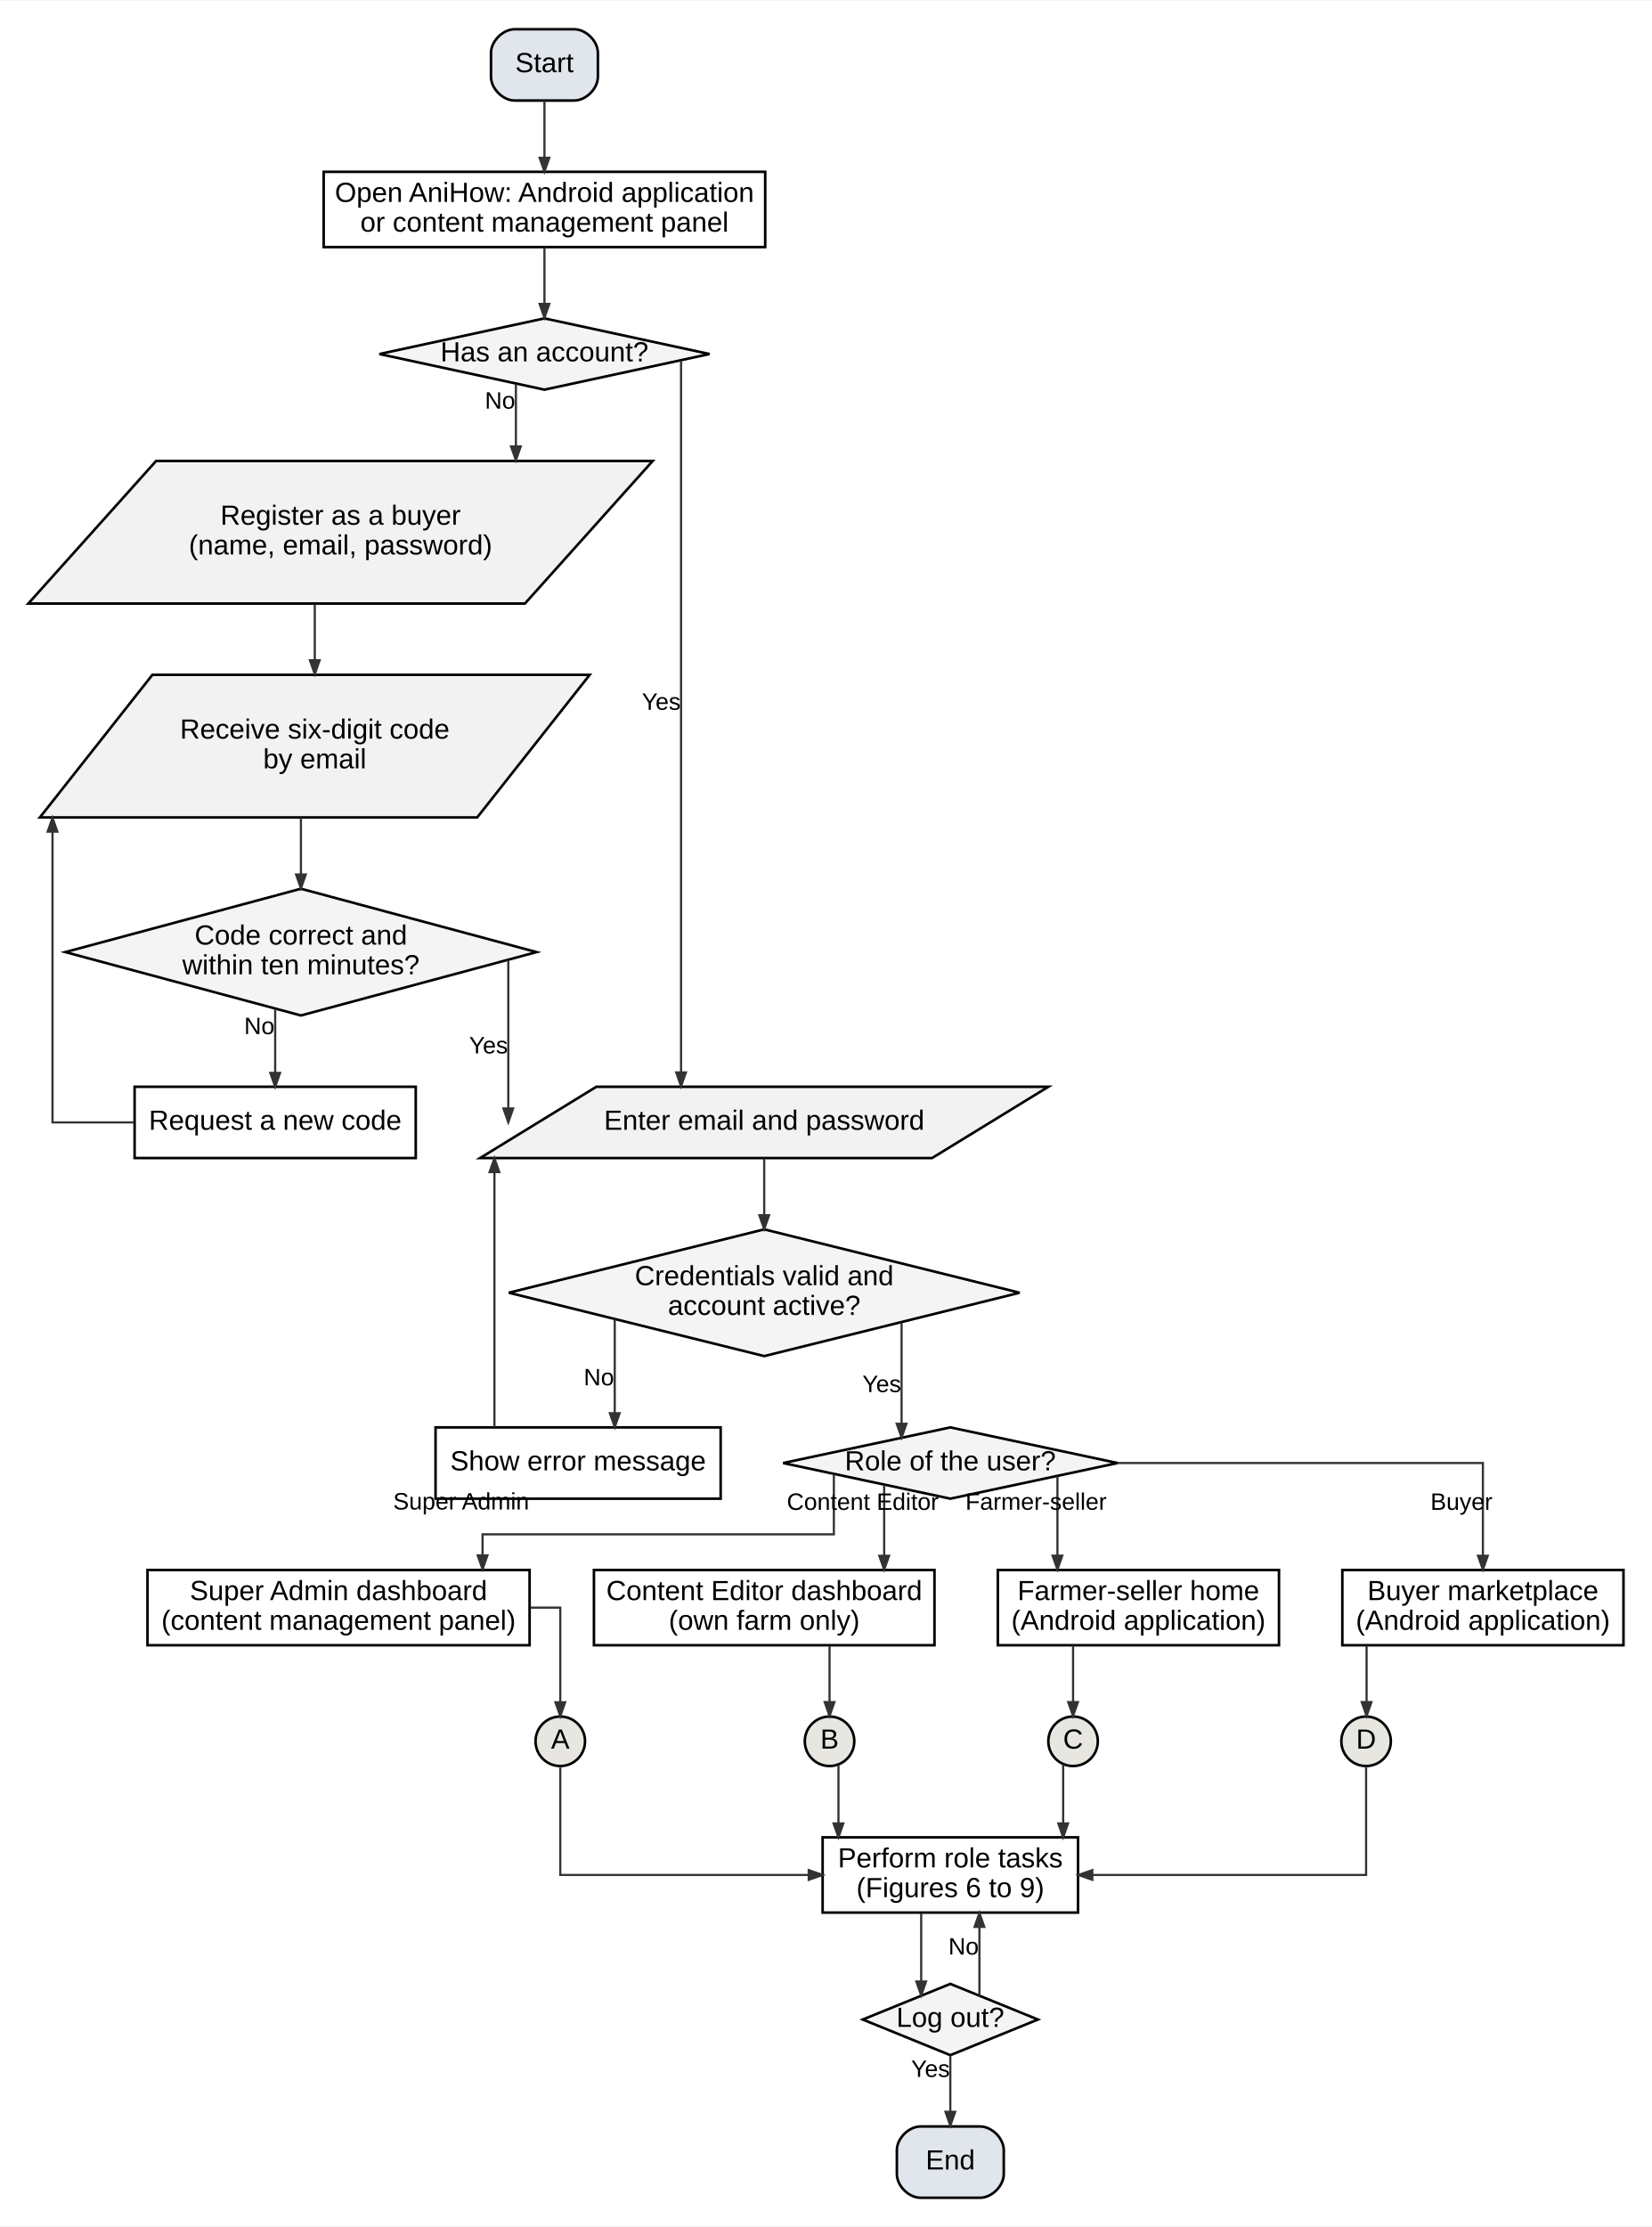
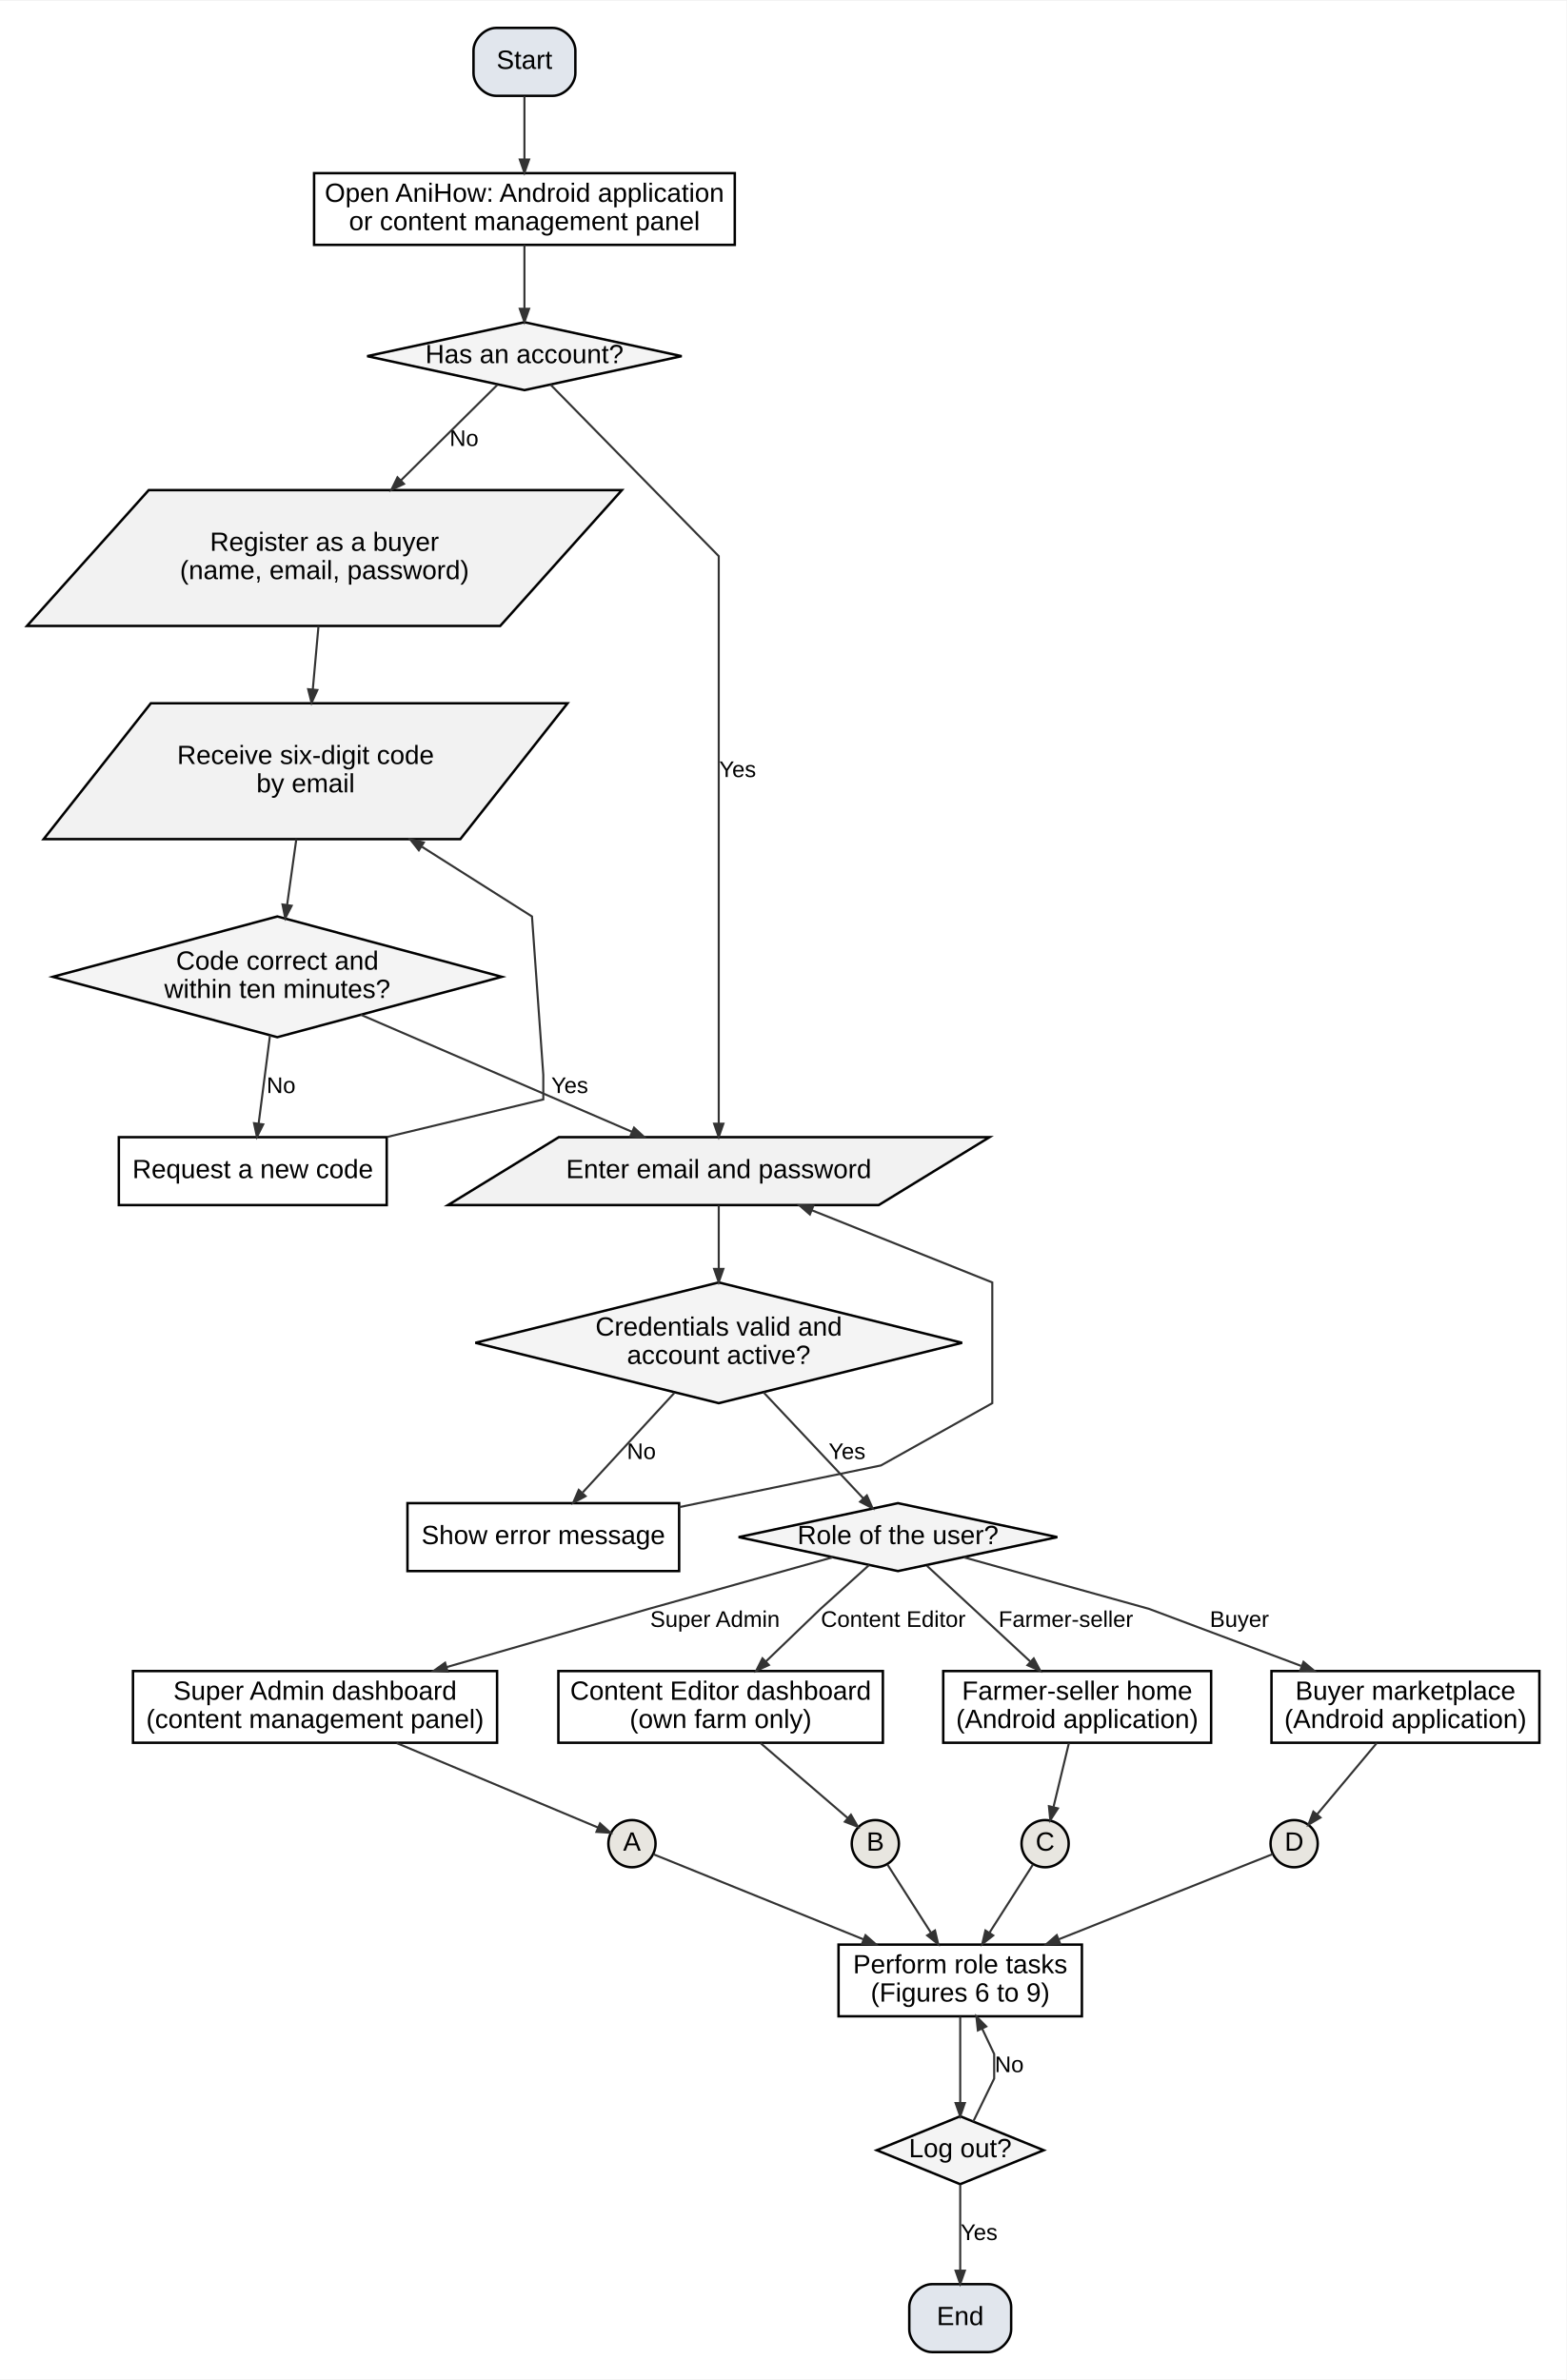
- <svg xmlns="http://www.w3.org/2000/svg" width="834pt" height="1124pt" viewBox="0.00 0.00 834.39 1123.80">
-   <g id="graph0" class="graph" transform="scale(1 1) rotate(0) translate(14.4 1109.4)">
-     <polygon fill="white" stroke="transparent" points="-14.4,14.4 -14.4,-1109.4 819.99,-1109.4 819.99,14.4 -14.4,14.4" />
+ <svg xmlns="http://www.w3.org/2000/svg" width="830pt" height="1261pt" viewBox="0.00 0.00 830.39 1260.80">
+   <g id="graph0" class="graph" transform="scale(1 1) rotate(0) translate(14.4 1246.4)">
+     <polygon fill="white" stroke="transparent" points="-14.4,14.4 -14.4,-1246.4 815.99,-1246.4 815.99,14.4 -14.4,14.4" />
    <g id="node1" class="node">
-       <path fill="#e1e6ed" stroke="black" stroke-width="1.3" d="M275.59,-1095C275.59,-1095 245.59,-1095 245.59,-1095 239.59,-1095 233.59,-1089 233.59,-1083 233.59,-1083 233.59,-1071 233.59,-1071 233.59,-1065 239.59,-1059 245.59,-1059 245.59,-1059 275.59,-1059 275.59,-1059 281.59,-1059 287.59,-1065 287.59,-1071 287.59,-1071 287.59,-1083 287.59,-1083 287.59,-1089 281.59,-1095 275.59,-1095" />
-       <text text-anchor="middle" x="260.59" y="-1073.3" font-family="Liberation Sans" font-size="14.00">Start</text>
+       <path fill="#e1e6ed" stroke="black" stroke-width="1.3" d="M278.59,-1232C278.59,-1232 248.59,-1232 248.59,-1232 242.59,-1232 236.59,-1226 236.59,-1220 236.59,-1220 236.59,-1208 236.59,-1208 236.59,-1202 242.59,-1196 248.59,-1196 248.59,-1196 278.59,-1196 278.59,-1196 284.59,-1196 290.59,-1202 290.59,-1208 290.59,-1208 290.59,-1220 290.59,-1220 290.59,-1226 284.59,-1232 278.59,-1232" />
+       <text text-anchor="middle" x="263.59" y="-1210.3" font-family="Liberation Sans" font-size="14.00">Start</text>
    </g>
    <g id="node2" class="node">
-       <polygon fill="#ffffff" stroke="black" stroke-width="1.3" points="372.09,-1023 149.09,-1023 149.09,-985 372.09,-985 372.09,-1023" />
-       <text text-anchor="middle" x="260.59" y="-1007.8" font-family="Liberation Sans" font-size="14.00">Open AniHow: Android application</text>
-       <text text-anchor="middle" x="260.59" y="-992.8" font-family="Liberation Sans" font-size="14.00">or content management panel</text>
+       <polygon fill="#ffffff" stroke="black" stroke-width="1.3" points="375.09,-1155 152.09,-1155 152.09,-1117 375.09,-1117 375.09,-1155" />
+       <text text-anchor="middle" x="263.59" y="-1139.8" font-family="Liberation Sans" font-size="14.00">Open AniHow: Android application</text>
+       <text text-anchor="middle" x="263.59" y="-1124.8" font-family="Liberation Sans" font-size="14.00">or content management panel</text>
    </g>
    <g id="edge5" class="edge">
-       <path fill="none" stroke="#333333" stroke-width="1.1" d="M260.59,-1058.96C260.59,-1058.96 260.59,-1030.11 260.59,-1030.11" />
-       <polygon fill="#333333" stroke="#333333" stroke-width="1.1" points="263.04,-1030.11 260.59,-1023.11 258.14,-1030.11 263.04,-1030.11" />
+       <path fill="none" stroke="#333333" stroke-width="1.1" d="M263.59,-1195.75C263.59,-1185.93 263.59,-1173.44 263.59,-1162.51" />
+       <polygon fill="#333333" stroke="#333333" stroke-width="1.1" points="266.04,-1162.24 263.59,-1155.24 261.14,-1162.24 266.04,-1162.24" />
    </g>
    <g id="node3" class="node">
-       <polygon fill="#f4f4f4" stroke="black" stroke-width="1.3" points="260.59,-949 177.23,-931 260.59,-913 343.94,-931 260.59,-949" />
-       <text text-anchor="middle" x="260.59" y="-927.3" font-family="Liberation Sans" font-size="14.00">Has an account?</text>
+       <polygon fill="#f4f4f4" stroke="black" stroke-width="1.3" points="263.59,-1076 180.23,-1058 263.59,-1040 346.94,-1058 263.59,-1076" />
+       <text text-anchor="middle" x="263.59" y="-1054.3" font-family="Liberation Sans" font-size="14.00">Has an account?</text>
    </g>
    <g id="edge6" class="edge">
-       <path fill="none" stroke="#333333" stroke-width="1.1" d="M260.59,-984.82C260.59,-984.82 260.59,-956.3 260.59,-956.3" />
-       <polygon fill="#333333" stroke="#333333" stroke-width="1.1" points="263.04,-956.3 260.59,-949.3 258.14,-956.3 263.04,-956.3" />
+       <path fill="none" stroke="#333333" stroke-width="1.1" d="M263.59,-1116.99C263.59,-1106.93 263.59,-1094.26 263.59,-1083.33" />
+       <polygon fill="#333333" stroke="#333333" stroke-width="1.1" points="266.04,-1083.1 263.59,-1076.1 261.14,-1083.1 266.04,-1083.1" />
    </g>
    <g id="node4" class="node">
-       <polygon fill="#f2f2f2" stroke="black" stroke-width="1.3" points="315.26,-877 64.44,-877 -0.09,-805 250.74,-805 315.26,-877" />
-       <text text-anchor="middle" x="157.59" y="-844.8" font-family="Liberation Sans" font-size="14.00">Register as a buyer</text>
-       <text text-anchor="middle" x="157.59" y="-829.8" font-family="Liberation Sans" font-size="14.00">(name, email, password)</text>
+       <polygon fill="#f2f2f2" stroke="black" stroke-width="1.3" points="315.26,-987 64.44,-987 -0.09,-915 250.74,-915 315.26,-987" />
+       <text text-anchor="middle" x="157.59" y="-954.8" font-family="Liberation Sans" font-size="14.00">Register as a buyer</text>
+       <text text-anchor="middle" x="157.59" y="-939.8" font-family="Liberation Sans" font-size="14.00">(name, email, password)</text>
    </g>
    <g id="edge7" class="edge">
-       <path fill="none" stroke="#333333" stroke-width="1.1" d="M246.17,-915.73C246.17,-915.73 246.17,-884.34 246.17,-884.34" />
-       <polygon fill="#333333" stroke="#333333" stroke-width="1.1" points="248.62,-884.34 246.17,-877.34 243.72,-884.34 248.62,-884.34" />
-       <text text-anchor="middle" x="238.17" y="-903.43" font-family="Liberation Sans" font-size="12.00">No</text>
+       <path fill="none" stroke="#333333" stroke-width="1.1" d="M249.29,-1042.84C236.17,-1029.84 216.09,-1009.95 198.06,-992.1" />
+       <polygon fill="#333333" stroke="#333333" stroke-width="1.1" points="199.74,-990.31 193.04,-987.12 196.29,-993.79 199.74,-990.31" />
+       <text text-anchor="middle" x="231.59" y="-1010.4" font-family="Liberation Sans" font-size="12.00">No</text>
    </g>
    <g id="node8" class="node">
-       <polygon fill="#f2f2f2" stroke="black" stroke-width="1.3" points="515.1,-561 286.8,-561 228.07,-525 456.37,-525 515.1,-561" />
-       <text text-anchor="middle" x="371.59" y="-539.3" font-family="Liberation Sans" font-size="14.00">Enter email and password</text>
+       <polygon fill="#f2f2f2" stroke="black" stroke-width="1.3" points="510.1,-644 281.8,-644 223.07,-608 451.37,-608 510.1,-644" />
+       <text text-anchor="middle" x="366.59" y="-622.3" font-family="Liberation Sans" font-size="14.00">Enter email and password</text>
    </g>
    <g id="edge13" class="edge">
-       <path fill="none" stroke="#333333" stroke-width="1.1" d="M329.59,-927.65C329.59,-927.65 329.59,-568.25 329.59,-568.25" />
-       <polygon fill="#333333" stroke="#333333" stroke-width="1.1" points="332.04,-568.25 329.59,-561.25 327.14,-568.25 332.04,-568.25" />
-       <text text-anchor="middle" x="319.59" y="-751.35" font-family="Liberation Sans" font-size="12.00">Yes</text>
+       <path fill="none" stroke="#333333" stroke-width="1.1" d="M277.48,-1042.84C305.59,-1014.18 366.59,-952 366.59,-952 366.59,-952 366.59,-952 366.59,-728 366.59,-728 366.59,-681.21 366.59,-651.33" />
+       <polygon fill="#333333" stroke="#333333" stroke-width="1.1" points="369.04,-651.13 366.59,-644.13 364.14,-651.13 369.04,-651.13" />
+       <text text-anchor="middle" x="376.59" y="-834.9" font-family="Liberation Sans" font-size="12.00">Yes</text>
    </g>
    <g id="node5" class="node">
-       <polygon fill="#f2f2f2" stroke="black" stroke-width="1.3" points="283.44,-769 62.56,-769 5.74,-697 226.62,-697 283.44,-769" />
-       <text text-anchor="middle" x="144.59" y="-736.8" font-family="Liberation Sans" font-size="14.00">Receive six-digit code</text>
-       <text text-anchor="middle" x="144.59" y="-721.8" font-family="Liberation Sans" font-size="14.00">by email</text>
+       <polygon fill="#f2f2f2" stroke="black" stroke-width="1.3" points="286.44,-874 65.56,-874 8.74,-802 229.62,-802 286.44,-874" />
+       <text text-anchor="middle" x="147.59" y="-841.8" font-family="Liberation Sans" font-size="14.00">Receive six-digit code</text>
+       <text text-anchor="middle" x="147.59" y="-826.8" font-family="Liberation Sans" font-size="14.00">by email</text>
    </g>
    <g id="edge8" class="edge">
-       <path fill="none" stroke="#333333" stroke-width="1.1" d="M144.59,-804.74C144.59,-804.74 144.59,-776.35 144.59,-776.35" />
-       <polygon fill="#333333" stroke="#333333" stroke-width="1.1" points="147.04,-776.35 144.59,-769.35 142.14,-776.35 147.04,-776.35" />
+       <path fill="none" stroke="#333333" stroke-width="1.1" d="M154.42,-914.88C153.46,-904.25 152.4,-892.46 151.41,-881.41" />
+       <polygon fill="#333333" stroke="#333333" stroke-width="1.1" points="153.83,-881.03 150.76,-874.27 148.95,-881.47 153.83,-881.03" />
    </g>
    <g id="node6" class="node">
-       <polygon fill="#f4f4f4" stroke="black" stroke-width="1.3" points="137.59,-661 18.59,-629 137.59,-597 256.59,-629 137.59,-661" />
-       <text text-anchor="middle" x="137.59" y="-632.8" font-family="Liberation Sans" font-size="14.00">Code correct and</text>
-       <text text-anchor="middle" x="137.59" y="-617.8" font-family="Liberation Sans" font-size="14.00">within ten minutes?</text>
+       <polygon fill="#f4f4f4" stroke="black" stroke-width="1.3" points="132.59,-761 13.59,-729 132.59,-697 251.59,-729 132.59,-761" />
+       <text text-anchor="middle" x="132.59" y="-732.8" font-family="Liberation Sans" font-size="14.00">Code correct and</text>
+       <text text-anchor="middle" x="132.59" y="-717.8" font-family="Liberation Sans" font-size="14.00">within ten minutes?</text>
    </g>
    <g id="edge9" class="edge">
-       <path fill="none" stroke="#333333" stroke-width="1.1" d="M137.59,-696.92C137.59,-696.92 137.59,-668.2 137.59,-668.2" />
-       <polygon fill="#333333" stroke="#333333" stroke-width="1.1" points="140.04,-668.2 137.59,-661.2 135.14,-668.2 140.04,-668.2" />
+       <path fill="none" stroke="#333333" stroke-width="1.1" d="M142.67,-801.96C141.12,-790.86 139.39,-778.56 137.82,-767.3" />
+       <polygon fill="#333333" stroke="#333333" stroke-width="1.1" points="140.2,-766.68 136.8,-760.09 135.35,-767.36 140.2,-766.68" />
    </g>
    <g id="node7" class="node">
-       <polygon fill="#ffffff" stroke="black" stroke-width="1.3" points="195.59,-561 53.59,-561 53.59,-525 195.59,-525 195.59,-561" />
-       <text text-anchor="middle" x="124.59" y="-539.3" font-family="Liberation Sans" font-size="14.00">Request a new code</text>
+       <polygon fill="#ffffff" stroke="black" stroke-width="1.3" points="190.59,-644 48.59,-644 48.59,-608 190.59,-608 190.59,-644" />
+       <text text-anchor="middle" x="119.59" y="-622.3" font-family="Liberation Sans" font-size="14.00">Request a new code</text>
    </g>
    <g id="edge10" class="edge">
-       <path fill="none" stroke="#333333" stroke-width="1.1" d="M124.59,-600.36C124.59,-600.36 124.59,-568 124.59,-568" />
-       <polygon fill="#333333" stroke="#333333" stroke-width="1.1" points="127.04,-568 124.59,-561 122.14,-568 127.04,-568" />
-       <text text-anchor="middle" x="116.59" y="-587.58" font-family="Liberation Sans" font-size="12.00">No</text>
+       <path fill="none" stroke="#333333" stroke-width="1.1" d="M128.72,-697.97C126.8,-683.02 124.5,-665.18 122.69,-651.13" />
+       <polygon fill="#333333" stroke="#333333" stroke-width="1.1" points="125.12,-650.79 121.8,-644.16 120.26,-651.42 125.12,-650.79" />
+       <text text-anchor="middle" x="134.59" y="-667.4" font-family="Liberation Sans" font-size="12.00">No</text>
    </g>
    <g id="edge12" class="edge">
-       <path fill="none" stroke="#333333" stroke-width="1.1" d="M242.33,-624.85C242.33,-624.85 242.33,-550.05 242.33,-550.05" />
-       <polygon fill="#333333" stroke="#333333" stroke-width="1.1" points="244.78,-550.05 242.33,-543.05 239.88,-550.05 244.78,-550.05" />
-       <text text-anchor="middle" x="232.33" y="-577.85" font-family="Liberation Sans" font-size="12.00">Yes</text>
+       <path fill="none" stroke="#333333" stroke-width="1.1" d="M176.88,-708.88C218,-691.13 278.99,-664.81 320.64,-646.83" />
+       <polygon fill="#333333" stroke="#333333" stroke-width="1.1" points="321.69,-649.04 327.15,-644.02 319.75,-644.55 321.69,-649.04" />
+       <text text-anchor="middle" x="287.59" y="-667.4" font-family="Liberation Sans" font-size="12.00">Yes</text>
    </g>
    <g id="edge11" class="edge">
-       <path fill="none" stroke="#333333" stroke-width="1.1" d="M53.36,-543C31.04,-543 12.12,-543 12.12,-543 12.12,-543 12.12,-689.82 12.12,-689.82" />
-       <polygon fill="#333333" stroke="#333333" stroke-width="1.1" points="9.67,-689.82 12.12,-696.82 14.57,-689.82 9.67,-689.82" />
+       <path fill="none" stroke="#333333" stroke-width="1.1" d="M190.73,-644.09C231.08,-653.79 273.59,-664 273.59,-664 273.59,-664 273.59,-677 273.59,-677 273.59,-677 267.59,-761 267.59,-761 267.59,-761 238.72,-779.28 209.3,-797.92" />
+       <polygon fill="#333333" stroke="#333333" stroke-width="1.1" points="207.62,-796.08 203.02,-801.89 210.24,-800.22 207.62,-796.08" />
    </g>
    <g id="node9" class="node">
-       <polygon fill="#f4f4f4" stroke="black" stroke-width="1.3" points="371.59,-489 242.59,-457 371.59,-425 500.59,-457 371.59,-489" />
-       <text text-anchor="middle" x="371.59" y="-460.8" font-family="Liberation Sans" font-size="14.00">Credentials valid and</text>
-       <text text-anchor="middle" x="371.59" y="-445.8" font-family="Liberation Sans" font-size="14.00">account active?</text>
+       <polygon fill="#f4f4f4" stroke="black" stroke-width="1.3" points="366.59,-567 237.59,-535 366.59,-503 495.59,-535 366.59,-567" />
+       <text text-anchor="middle" x="366.59" y="-538.8" font-family="Liberation Sans" font-size="14.00">Credentials valid and</text>
+       <text text-anchor="middle" x="366.59" y="-523.8" font-family="Liberation Sans" font-size="14.00">account active?</text>
    </g>
    <g id="edge14" class="edge">
-       <path fill="none" stroke="#333333" stroke-width="1.1" d="M371.59,-524.76C371.59,-524.76 371.59,-496.11 371.59,-496.11" />
-       <polygon fill="#333333" stroke="#333333" stroke-width="1.1" points="374.04,-496.11 371.59,-489.11 369.14,-496.11 374.04,-496.11" />
+       <path fill="none" stroke="#333333" stroke-width="1.1" d="M366.59,-607.84C366.59,-598.3 366.59,-586.03 366.59,-574.34" />
+       <polygon fill="#333333" stroke="#333333" stroke-width="1.1" points="369.04,-574.16 366.59,-567.16 364.14,-574.16 369.04,-574.16" />
    </g>
    <g id="node10" class="node">
-       <polygon fill="#ffffff" stroke="black" stroke-width="1.3" points="349.59,-389 205.59,-389 205.59,-353 349.59,-353 349.59,-389" />
-       <text text-anchor="middle" x="277.59" y="-367.3" font-family="Liberation Sans" font-size="14.00">Show error message</text>
+       <polygon fill="#ffffff" stroke="black" stroke-width="1.3" points="345.59,-450 201.59,-450 201.59,-414 345.59,-414 345.59,-450" />
+       <text text-anchor="middle" x="273.59" y="-428.3" font-family="Liberation Sans" font-size="14.00">Show error message</text>
    </g>
    <g id="edge15" class="edge">
-       <path fill="none" stroke="#333333" stroke-width="1.1" d="M296.09,-443.56C296.09,-443.56 296.09,-396.13 296.09,-396.13" />
-       <polygon fill="#333333" stroke="#333333" stroke-width="1.1" points="298.54,-396.13 296.09,-389.13 293.64,-396.13 298.54,-396.13" />
-       <text text-anchor="middle" x="288.09" y="-410.25" font-family="Liberation Sans" font-size="12.00">No</text>
+       <path fill="none" stroke="#333333" stroke-width="1.1" d="M343.12,-508.51C328.17,-492.27 308.96,-471.42 294.53,-455.74" />
+       <polygon fill="#333333" stroke="#333333" stroke-width="1.1" points="295.99,-453.71 289.44,-450.22 292.38,-457.03 295.99,-453.71" />
+       <text text-anchor="middle" x="325.59" y="-473.4" font-family="Liberation Sans" font-size="12.00">No</text>
    </g>
    <g id="node11" class="node">
-       <polygon fill="#f4f4f4" stroke="black" stroke-width="1.3" points="465.59,-389 381.13,-371 465.59,-353 550.05,-371 465.59,-389" />
-       <text text-anchor="middle" x="465.59" y="-367.3" font-family="Liberation Sans" font-size="14.00">Role of the user?</text>
+       <polygon fill="#f4f4f4" stroke="black" stroke-width="1.3" points="461.59,-450 377.13,-432 461.59,-414 546.05,-432 461.59,-450" />
+       <text text-anchor="middle" x="461.59" y="-428.3" font-family="Liberation Sans" font-size="14.00">Role of the user?</text>
    </g>
    <g id="edge17" class="edge">
-       <path fill="none" stroke="#333333" stroke-width="1.1" d="M440.97,-442.02C440.97,-442.02 440.97,-390.85 440.97,-390.85" />
-       <polygon fill="#333333" stroke="#333333" stroke-width="1.1" points="443.42,-390.85 440.97,-383.85 438.52,-390.85 443.42,-390.85" />
-       <text text-anchor="middle" x="430.97" y="-406.83" font-family="Liberation Sans" font-size="12.00">Yes</text>
+       <path fill="none" stroke="#333333" stroke-width="1.1" d="M390.31,-508.77C406.71,-491.35 428.19,-468.51 443.27,-452.48" />
+       <polygon fill="#333333" stroke="#333333" stroke-width="1.1" points="445.11,-454.1 448.12,-447.32 441.54,-450.74 445.11,-454.1" />
+       <text text-anchor="middle" x="434.59" y="-473.4" font-family="Liberation Sans" font-size="12.00">Yes</text>
    </g>
    <g id="edge16" class="edge">
-       <path fill="none" stroke="#333333" stroke-width="1.1" d="M235.33,-389.08C235.33,-389.08 235.33,-517.9 235.33,-517.9" />
-       <polygon fill="#333333" stroke="#333333" stroke-width="1.1" points="232.88,-517.9 235.33,-524.9 237.78,-517.9 232.88,-517.9" />
+       <path fill="none" stroke="#333333" stroke-width="1.1" d="M345.62,-447.89C395.36,-458.17 452.59,-470 452.59,-470 452.59,-470 511.59,-503 511.59,-503 511.59,-503 511.59,-567 511.59,-567 511.59,-567 457.97,-588.45 415.94,-605.26" />
+       <polygon fill="#333333" stroke="#333333" stroke-width="1.1" points="414.9,-603.04 409.31,-607.91 416.72,-607.59 414.9,-603.04" />
    </g>
    <g id="node12" class="node">
-       <polygon fill="#ffffff" stroke="black" stroke-width="1.3" points="253.09,-317 60.09,-317 60.09,-279 253.09,-279 253.09,-317" />
-       <text text-anchor="middle" x="156.59" y="-301.8" font-family="Liberation Sans" font-size="14.00">Super Admin dashboard</text>
-       <text text-anchor="middle" x="156.59" y="-286.8" font-family="Liberation Sans" font-size="14.00">(content management panel)</text>
+       <polygon fill="#ffffff" stroke="black" stroke-width="1.3" points="249.09,-361 56.09,-361 56.09,-323 249.09,-323 249.09,-361" />
+       <text text-anchor="middle" x="152.59" y="-345.8" font-family="Liberation Sans" font-size="14.00">Super Admin dashboard</text>
+       <text text-anchor="middle" x="152.59" y="-330.8" font-family="Liberation Sans" font-size="14.00">(content management panel)</text>
    </g>
    <g id="edge18" class="edge">
-       <path fill="none" stroke="#333333" stroke-width="1.1" d="M406.77,-365.38C406.77,-355.25 406.77,-335 406.77,-335 406.77,-335 229.34,-335 229.34,-335 229.34,-335 229.34,-324.37 229.34,-324.37" />
-       <polygon fill="#333333" stroke="#333333" stroke-width="1.1" points="231.79,-324.37 229.34,-317.37 226.89,-324.37 231.79,-324.37" />
-       <text text-anchor="middle" x="218.52" y="-347.55" font-family="Liberation Sans" font-size="12.00">Super Admin</text>
+       <path fill="none" stroke="#333333" stroke-width="1.1" d="M426.91,-421.28C387.8,-410.32 329.59,-394 329.59,-394 329.59,-394 271.92,-377.38 222.41,-363.12" />
+       <polygon fill="#333333" stroke="#333333" stroke-width="1.1" points="222.89,-360.71 215.49,-361.12 221.54,-365.42 222.89,-360.71" />
+       <text text-anchor="middle" x="364.59" y="-384.4" font-family="Liberation Sans" font-size="12.00">Super Admin</text>
    </g>
    <g id="node13" class="node">
-       <polygon fill="#ffffff" stroke="black" stroke-width="1.3" points="457.59,-317 285.59,-317 285.59,-279 457.59,-279 457.59,-317" />
-       <text text-anchor="middle" x="371.59" y="-301.8" font-family="Liberation Sans" font-size="14.00">Content Editor dashboard</text>
-       <text text-anchor="middle" x="371.59" y="-286.8" font-family="Liberation Sans" font-size="14.00">(own farm only)</text>
+       <polygon fill="#ffffff" stroke="black" stroke-width="1.3" points="453.59,-361 281.59,-361 281.59,-323 453.59,-323 453.59,-361" />
+       <text text-anchor="middle" x="367.59" y="-345.8" font-family="Liberation Sans" font-size="14.00">Content Editor dashboard</text>
+       <text text-anchor="middle" x="367.59" y="-330.8" font-family="Liberation Sans" font-size="14.00">(own farm only)</text>
    </g>
    <g id="edge19" class="edge">
-       <path fill="none" stroke="#333333" stroke-width="1.1" d="M432.18,-359.91C432.18,-359.91 432.18,-324.16 432.18,-324.16" />
-       <polygon fill="#333333" stroke="#333333" stroke-width="1.1" points="434.63,-324.16 432.18,-317.16 429.73,-324.16 434.63,-324.16" />
-       <text text-anchor="middle" x="421.36" y="-347.35" font-family="Liberation Sans" font-size="12.00">Content Editor</text>
+       <path fill="none" stroke="#333333" stroke-width="1.1" d="M446.32,-417.22C434.66,-406.7 420.59,-394 420.59,-394 420.59,-394 405.57,-379.55 391.52,-366.03" />
+       <polygon fill="#333333" stroke="#333333" stroke-width="1.1" points="393.16,-364.21 386.42,-361.12 389.77,-367.74 393.16,-364.21" />
+       <text text-anchor="middle" x="459.09" y="-384.4" font-family="Liberation Sans" font-size="12.00">Content Editor</text>
    </g>
    <g id="node14" class="node">
-       <polygon fill="#ffffff" stroke="black" stroke-width="1.3" points="631.59,-317 489.59,-317 489.59,-279 631.59,-279 631.59,-317" />
-       <text text-anchor="middle" x="560.59" y="-301.8" font-family="Liberation Sans" font-size="14.00">Farmer-seller home</text>
-       <text text-anchor="middle" x="560.59" y="-286.8" font-family="Liberation Sans" font-size="14.00">(Android application)</text>
+       <polygon fill="#ffffff" stroke="black" stroke-width="1.3" points="627.59,-361 485.59,-361 485.59,-323 627.59,-323 627.59,-361" />
+       <text text-anchor="middle" x="556.59" y="-345.8" font-family="Liberation Sans" font-size="14.00">Farmer-seller home</text>
+       <text text-anchor="middle" x="556.59" y="-330.8" font-family="Liberation Sans" font-size="14.00">(Android application)</text>
    </g>
    <g id="edge20" class="edge">
-       <path fill="none" stroke="#333333" stroke-width="1.1" d="M519.7,-364.26C519.7,-364.26 519.7,-324.23 519.7,-324.23" />
-       <polygon fill="#333333" stroke="#333333" stroke-width="1.1" points="522.15,-324.23 519.7,-317.23 517.25,-324.23 522.15,-324.23" />
-       <text text-anchor="middle" x="508.89" y="-347.41" font-family="Liberation Sans" font-size="12.00">Farmer-seller</text>
+       <path fill="none" stroke="#333333" stroke-width="1.1" d="M476.94,-416.8C488.22,-406.37 501.59,-394 501.59,-394 501.59,-394 517.17,-379.55 531.75,-366.03" />
+       <polygon fill="#333333" stroke="#333333" stroke-width="1.1" points="533.57,-367.68 537.04,-361.12 530.24,-364.09 533.57,-367.68" />
+       <text text-anchor="middle" x="550.59" y="-384.4" font-family="Liberation Sans" font-size="12.00">Farmer-seller</text>
    </g>
    <g id="node15" class="node">
-       <polygon fill="#ffffff" stroke="black" stroke-width="1.3" points="805.59,-317 663.59,-317 663.59,-279 805.59,-279 805.59,-317" />
-       <text text-anchor="middle" x="734.59" y="-301.8" font-family="Liberation Sans" font-size="14.00">Buyer marketplace</text>
-       <text text-anchor="middle" x="734.59" y="-286.8" font-family="Liberation Sans" font-size="14.00">(Android application)</text>
+       <polygon fill="#ffffff" stroke="black" stroke-width="1.3" points="801.59,-361 659.59,-361 659.59,-323 801.59,-323 801.59,-361" />
+       <text text-anchor="middle" x="730.59" y="-345.8" font-family="Liberation Sans" font-size="14.00">Buyer marketplace</text>
+       <text text-anchor="middle" x="730.59" y="-330.8" font-family="Liberation Sans" font-size="14.00">(Android application)</text>
    </g>
    <g id="edge21" class="edge">
-       <path fill="none" stroke="#333333" stroke-width="1.1" d="M549.96,-371C628.85,-371 734.59,-371 734.59,-371 734.59,-371 734.59,-324.18 734.59,-324.18" />
-       <polygon fill="#333333" stroke="#333333" stroke-width="1.1" points="737.04,-324.18 734.59,-317.18 732.14,-324.18 737.04,-324.18" />
-       <text text-anchor="middle" x="723.77" y="-347.37" font-family="Liberation Sans" font-size="12.00">Buyer</text>
+       <path fill="none" stroke="#333333" stroke-width="1.1" d="M496.53,-421.28C535.94,-410.32 594.59,-394 594.59,-394 594.59,-394 637.64,-377.86 675.3,-363.73" />
+       <polygon fill="#333333" stroke="#333333" stroke-width="1.1" points="676.56,-365.88 682.26,-361.12 674.84,-361.29 676.56,-365.88" />
+       <text text-anchor="middle" x="642.59" y="-384.4" font-family="Liberation Sans" font-size="12.00">Buyer</text>
    </g>
    <g id="node16" class="node">
-       <ellipse fill="#e8e6e0" stroke="black" stroke-width="1.3" cx="268.59" cy="-230.5" rx="12.5" ry="12.5" />
-       <text text-anchor="middle" x="268.59" y="-226.8" font-family="Liberation Sans" font-size="14.00">A</text>
+       <ellipse fill="#e8e6e0" stroke="black" stroke-width="1.3" cx="320.59" cy="-269.5" rx="12.5" ry="12.5" />
+       <text text-anchor="middle" x="320.59" y="-265.8" font-family="Liberation Sans" font-size="14.00">A</text>
    </g>
    <g id="edge1" class="edge">
-       <path fill="none" stroke="#333333" stroke-width="1.1" d="M253.48,-298C262.64,-298 268.59,-298 268.59,-298 268.59,-298 268.59,-250.2 268.59,-250.2" />
-       <polygon fill="#333333" stroke="#333333" stroke-width="1.1" points="271.04,-250.2 268.59,-243.2 266.14,-250.2 271.04,-250.2" />
+       <path fill="none" stroke="#333333" stroke-width="1.1" d="M195.85,-322.84C230.51,-308.3 277.37,-288.63 302.65,-278.03" />
+       <polygon fill="#333333" stroke="#333333" stroke-width="1.1" points="303.67,-280.26 309.17,-275.29 301.77,-275.74 303.67,-280.26" />
    </g>
    <g id="node17" class="node">
-       <ellipse fill="#e8e6e0" stroke="black" stroke-width="1.3" cx="404.59" cy="-230.5" rx="12.5" ry="12.5" />
-       <text text-anchor="middle" x="404.59" y="-226.8" font-family="Liberation Sans" font-size="14.00">B</text>
+       <ellipse fill="#e8e6e0" stroke="black" stroke-width="1.3" cx="449.59" cy="-269.5" rx="12.5" ry="12.5" />
+       <text text-anchor="middle" x="449.59" y="-265.8" font-family="Liberation Sans" font-size="14.00">B</text>
    </g>
    <g id="edge2" class="edge">
-       <path fill="none" stroke="#333333" stroke-width="1.1" d="M404.59,-278.84C404.59,-278.84 404.59,-250.3 404.59,-250.3" />
-       <polygon fill="#333333" stroke="#333333" stroke-width="1.1" points="407.04,-250.3 404.59,-243.3 402.14,-250.3 407.04,-250.3" />
+       <path fill="none" stroke="#333333" stroke-width="1.1" d="M388.7,-322.84C403.19,-310.39 422.04,-294.18 434.91,-283.12" />
+       <polygon fill="#333333" stroke="#333333" stroke-width="1.1" points="436.65,-284.85 440.36,-278.43 433.45,-281.14 436.65,-284.85" />
    </g>
    <g id="node18" class="node">
-       <ellipse fill="#e8e6e0" stroke="black" stroke-width="1.3" cx="527.59" cy="-230.5" rx="12.5" ry="12.5" />
-       <text text-anchor="middle" x="527.59" y="-226.8" font-family="Liberation Sans" font-size="14.00">C</text>
+       <ellipse fill="#e8e6e0" stroke="black" stroke-width="1.3" cx="539.59" cy="-269.5" rx="12.5" ry="12.5" />
+       <text text-anchor="middle" x="539.59" y="-265.8" font-family="Liberation Sans" font-size="14.00">C</text>
    </g>
    <g id="edge3" class="edge">
-       <path fill="none" stroke="#333333" stroke-width="1.1" d="M527.59,-278.84C527.59,-278.84 527.59,-250.3 527.59,-250.3" />
-       <polygon fill="#333333" stroke="#333333" stroke-width="1.1" points="530.04,-250.3 527.59,-243.3 525.14,-250.3 530.04,-250.3" />
+       <path fill="none" stroke="#333333" stroke-width="1.1" d="M552.21,-322.84C549.71,-312.47 546.58,-299.49 544.06,-289.05" />
+       <polygon fill="#333333" stroke="#333333" stroke-width="1.1" points="546.38,-288.2 542.35,-281.97 541.61,-289.35 546.38,-288.2" />
    </g>
    <g id="node19" class="node">
-       <ellipse fill="#e8e6e0" stroke="black" stroke-width="1.3" cx="675.59" cy="-230.5" rx="12.5" ry="12.5" />
-       <text text-anchor="middle" x="675.59" y="-226.8" font-family="Liberation Sans" font-size="14.00">D</text>
+       <ellipse fill="#e8e6e0" stroke="black" stroke-width="1.3" cx="671.59" cy="-269.5" rx="12.5" ry="12.5" />
+       <text text-anchor="middle" x="671.59" y="-265.8" font-family="Liberation Sans" font-size="14.00">D</text>
    </g>
    <g id="edge4" class="edge">
-       <path fill="none" stroke="#333333" stroke-width="1.1" d="M675.84,-278.84C675.84,-278.84 675.84,-250.3 675.84,-250.3" />
-       <polygon fill="#333333" stroke="#333333" stroke-width="1.1" points="678.29,-250.3 675.84,-243.3 673.39,-250.3 678.29,-250.3" />
+       <path fill="none" stroke="#333333" stroke-width="1.1" d="M715.39,-322.84C705.6,-311.14 693.03,-296.12 683.87,-285.17" />
+       <polygon fill="#333333" stroke="#333333" stroke-width="1.1" points="685.54,-283.35 679.17,-279.56 681.78,-286.5 685.54,-283.35" />
    </g>
    <g id="node20" class="node">
-       <polygon fill="#ffffff" stroke="black" stroke-width="1.3" points="530.09,-182 401.09,-182 401.09,-144 530.09,-144 530.09,-182" />
-       <text text-anchor="middle" x="465.59" y="-166.8" font-family="Liberation Sans" font-size="14.00">Perform role tasks</text>
-       <text text-anchor="middle" x="465.59" y="-151.8" font-family="Liberation Sans" font-size="14.00">(Figures 6 to 9)</text>
+       <polygon fill="#ffffff" stroke="black" stroke-width="1.3" points="559.09,-216 430.09,-216 430.09,-178 559.09,-178 559.09,-216" />
+       <text text-anchor="middle" x="494.59" y="-200.8" font-family="Liberation Sans" font-size="14.00">Perform role tasks</text>
+       <text text-anchor="middle" x="494.59" y="-185.8" font-family="Liberation Sans" font-size="14.00">(Figures 6 to 9)</text>
    </g>
    <g id="edge22" class="edge">
-       <path fill="none" stroke="#333333" stroke-width="1.1" d="M268.59,-217.8C268.59,-198.25 268.59,-163 268.59,-163 268.59,-163 394.08,-163 394.08,-163" />
-       <polygon fill="#333333" stroke="#333333" stroke-width="1.1" points="394.08,-165.45 401.08,-163 394.08,-160.55 394.08,-165.45" />
+       <path fill="none" stroke="#333333" stroke-width="1.1" d="M332,-263.87C354.23,-254.87 404.54,-234.49 443.35,-218.76" />
+       <polygon fill="#333333" stroke="#333333" stroke-width="1.1" points="444.39,-220.98 449.96,-216.08 442.55,-216.44 444.39,-220.98" />
    </g>
    <g id="edge23" class="edge">
-       <path fill="none" stroke="#333333" stroke-width="1.1" d="M409.09,-218.74C409.09,-218.74 409.09,-189.02 409.09,-189.02" />
-       <polygon fill="#333333" stroke="#333333" stroke-width="1.1" points="411.54,-189.02 409.09,-182.02 406.64,-189.02 411.54,-189.02" />
+       <path fill="none" stroke="#333333" stroke-width="1.1" d="M456.03,-258.4C461.99,-249.06 471.09,-234.81 478.95,-222.5" />
+       <polygon fill="#333333" stroke="#333333" stroke-width="1.1" points="481.22,-223.49 482.92,-216.27 477.09,-220.85 481.22,-223.49" />
    </g>
    <g id="edge24" class="edge">
-       <path fill="none" stroke="#333333" stroke-width="1.1" d="M522.59,-218.74C522.59,-218.74 522.59,-189.02 522.59,-189.02" />
-       <polygon fill="#333333" stroke="#333333" stroke-width="1.1" points="525.04,-189.02 522.59,-182.02 520.14,-189.02 525.04,-189.02" />
+       <path fill="none" stroke="#333333" stroke-width="1.1" d="M533.14,-258.4C527.18,-249.06 518.08,-234.81 510.22,-222.5" />
+       <polygon fill="#333333" stroke="#333333" stroke-width="1.1" points="512.08,-220.85 506.25,-216.27 507.95,-223.49 512.08,-220.85" />
    </g>
    <g id="edge25" class="edge">
-       <path fill="none" stroke="#333333" stroke-width="1.1" d="M675.59,-217.8C675.59,-198.25 675.59,-163 675.59,-163 675.59,-163 537.31,-163 537.31,-163" />
-       <polygon fill="#333333" stroke="#333333" stroke-width="1.1" points="537.31,-160.55 530.31,-163 537.31,-165.45 537.31,-160.55" />
+       <path fill="none" stroke="#333333" stroke-width="1.1" d="M660.25,-263.98C637.81,-255.05 586.52,-234.62 546.91,-218.84" />
+       <polygon fill="#333333" stroke="#333333" stroke-width="1.1" points="547.57,-216.47 540.16,-216.15 545.76,-221.02 547.57,-216.47" />
    </g>
    <g id="node21" class="node">
-       <polygon fill="#f4f4f4" stroke="black" stroke-width="1.3" points="465.59,-108 421.35,-90 465.59,-72 509.83,-90 465.59,-108" />
-       <text text-anchor="middle" x="465.59" y="-86.3" font-family="Liberation Sans" font-size="14.00">Log out?</text>
+       <polygon fill="#f4f4f4" stroke="black" stroke-width="1.3" points="494.59,-125 450.35,-107 494.59,-89 538.83,-107 494.59,-125" />
+       <text text-anchor="middle" x="494.59" y="-103.3" font-family="Liberation Sans" font-size="14.00">Log out?</text>
    </g>
    <g id="edge26" class="edge">
-       <path fill="none" stroke="#333333" stroke-width="1.1" d="M450.88,-143.82C450.88,-143.82 450.88,-109.19 450.88,-109.19" />
-       <polygon fill="#333333" stroke="#333333" stroke-width="1.1" points="453.33,-109.19 450.88,-102.19 448.43,-109.19 453.33,-109.19" />
+       <path fill="none" stroke="#333333" stroke-width="1.1" d="M494.59,-177.77C494.59,-164.56 494.59,-146.58 494.59,-132.18" />
+       <polygon fill="#333333" stroke="#333333" stroke-width="1.1" points="497.04,-132.02 494.59,-125.02 492.14,-132.02 497.04,-132.02" />
    </g>
    <g id="edge27" class="edge">
-       <path fill="none" stroke="#333333" stroke-width="1.1" d="M480.29,-102.05C480.29,-102.05 480.29,-136.78 480.29,-136.78" />
-       <polygon fill="#333333" stroke="#333333" stroke-width="1.1" points="477.84,-136.78 480.29,-143.78 482.74,-136.78 477.84,-136.78" />
-       <text text-anchor="middle" x="472.29" y="-122.82" font-family="Liberation Sans" font-size="12.00">No</text>
+       <path fill="none" stroke="#333333" stroke-width="1.1" d="M501.49,-122.2C506.57,-132.63 512.59,-145 512.59,-145 512.59,-145 512.59,-158 512.59,-158 512.59,-158 509.67,-164.17 506.18,-171.53" />
+       <polygon fill="#333333" stroke="#333333" stroke-width="1.1" points="503.95,-170.52 503.16,-177.89 508.38,-172.61 503.95,-170.52" />
+       <text text-anchor="middle" x="520.59" y="-148.4" font-family="Liberation Sans" font-size="12.00">No</text>
    </g>
    <g id="node22" class="node">
-       <path fill="#e1e6ed" stroke="black" stroke-width="1.3" d="M480.59,-36C480.59,-36 450.59,-36 450.59,-36 444.59,-36 438.59,-30 438.59,-24 438.59,-24 438.59,-12 438.59,-12 438.59,-6 444.59,0 450.59,0 450.59,0 480.59,0 480.59,0 486.59,0 492.59,-6 492.59,-12 492.59,-12 492.59,-24 492.59,-24 492.59,-30 486.59,-36 480.59,-36" />
-       <text text-anchor="middle" x="465.59" y="-14.3" font-family="Liberation Sans" font-size="14.00">End</text>
+       <path fill="#e1e6ed" stroke="black" stroke-width="1.3" d="M509.59,-36C509.59,-36 479.59,-36 479.59,-36 473.59,-36 467.59,-30 467.59,-24 467.59,-24 467.59,-12 467.59,-12 467.59,-6 473.59,0 479.59,0 479.59,0 509.59,0 509.59,0 515.59,0 521.59,-6 521.59,-12 521.59,-12 521.59,-24 521.59,-24 521.59,-30 515.59,-36 509.59,-36" />
+       <text text-anchor="middle" x="494.59" y="-14.3" font-family="Liberation Sans" font-size="14.00">End</text>
    </g>
    <g id="edge28" class="edge">
-       <path fill="none" stroke="#333333" stroke-width="1.1" d="M465.59,-71.83C465.59,-71.83 465.59,-43.41 465.59,-43.41" />
-       <polygon fill="#333333" stroke="#333333" stroke-width="1.1" points="468.04,-43.41 465.59,-36.41 463.14,-43.41 468.04,-43.41" />
-       <text text-anchor="middle" x="455.59" y="-61.02" font-family="Liberation Sans" font-size="12.00">Yes</text>
+       <path fill="none" stroke="#333333" stroke-width="1.1" d="M494.59,-88.81C494.59,-75.82 494.59,-57.82 494.59,-43.35" />
+       <polygon fill="#333333" stroke="#333333" stroke-width="1.1" points="497.04,-43.15 494.59,-36.15 492.14,-43.15 497.04,-43.15" />
+       <text text-anchor="middle" x="504.59" y="-59.4" font-family="Liberation Sans" font-size="12.00">Yes</text>
    </g>
  </g>
</svg>
